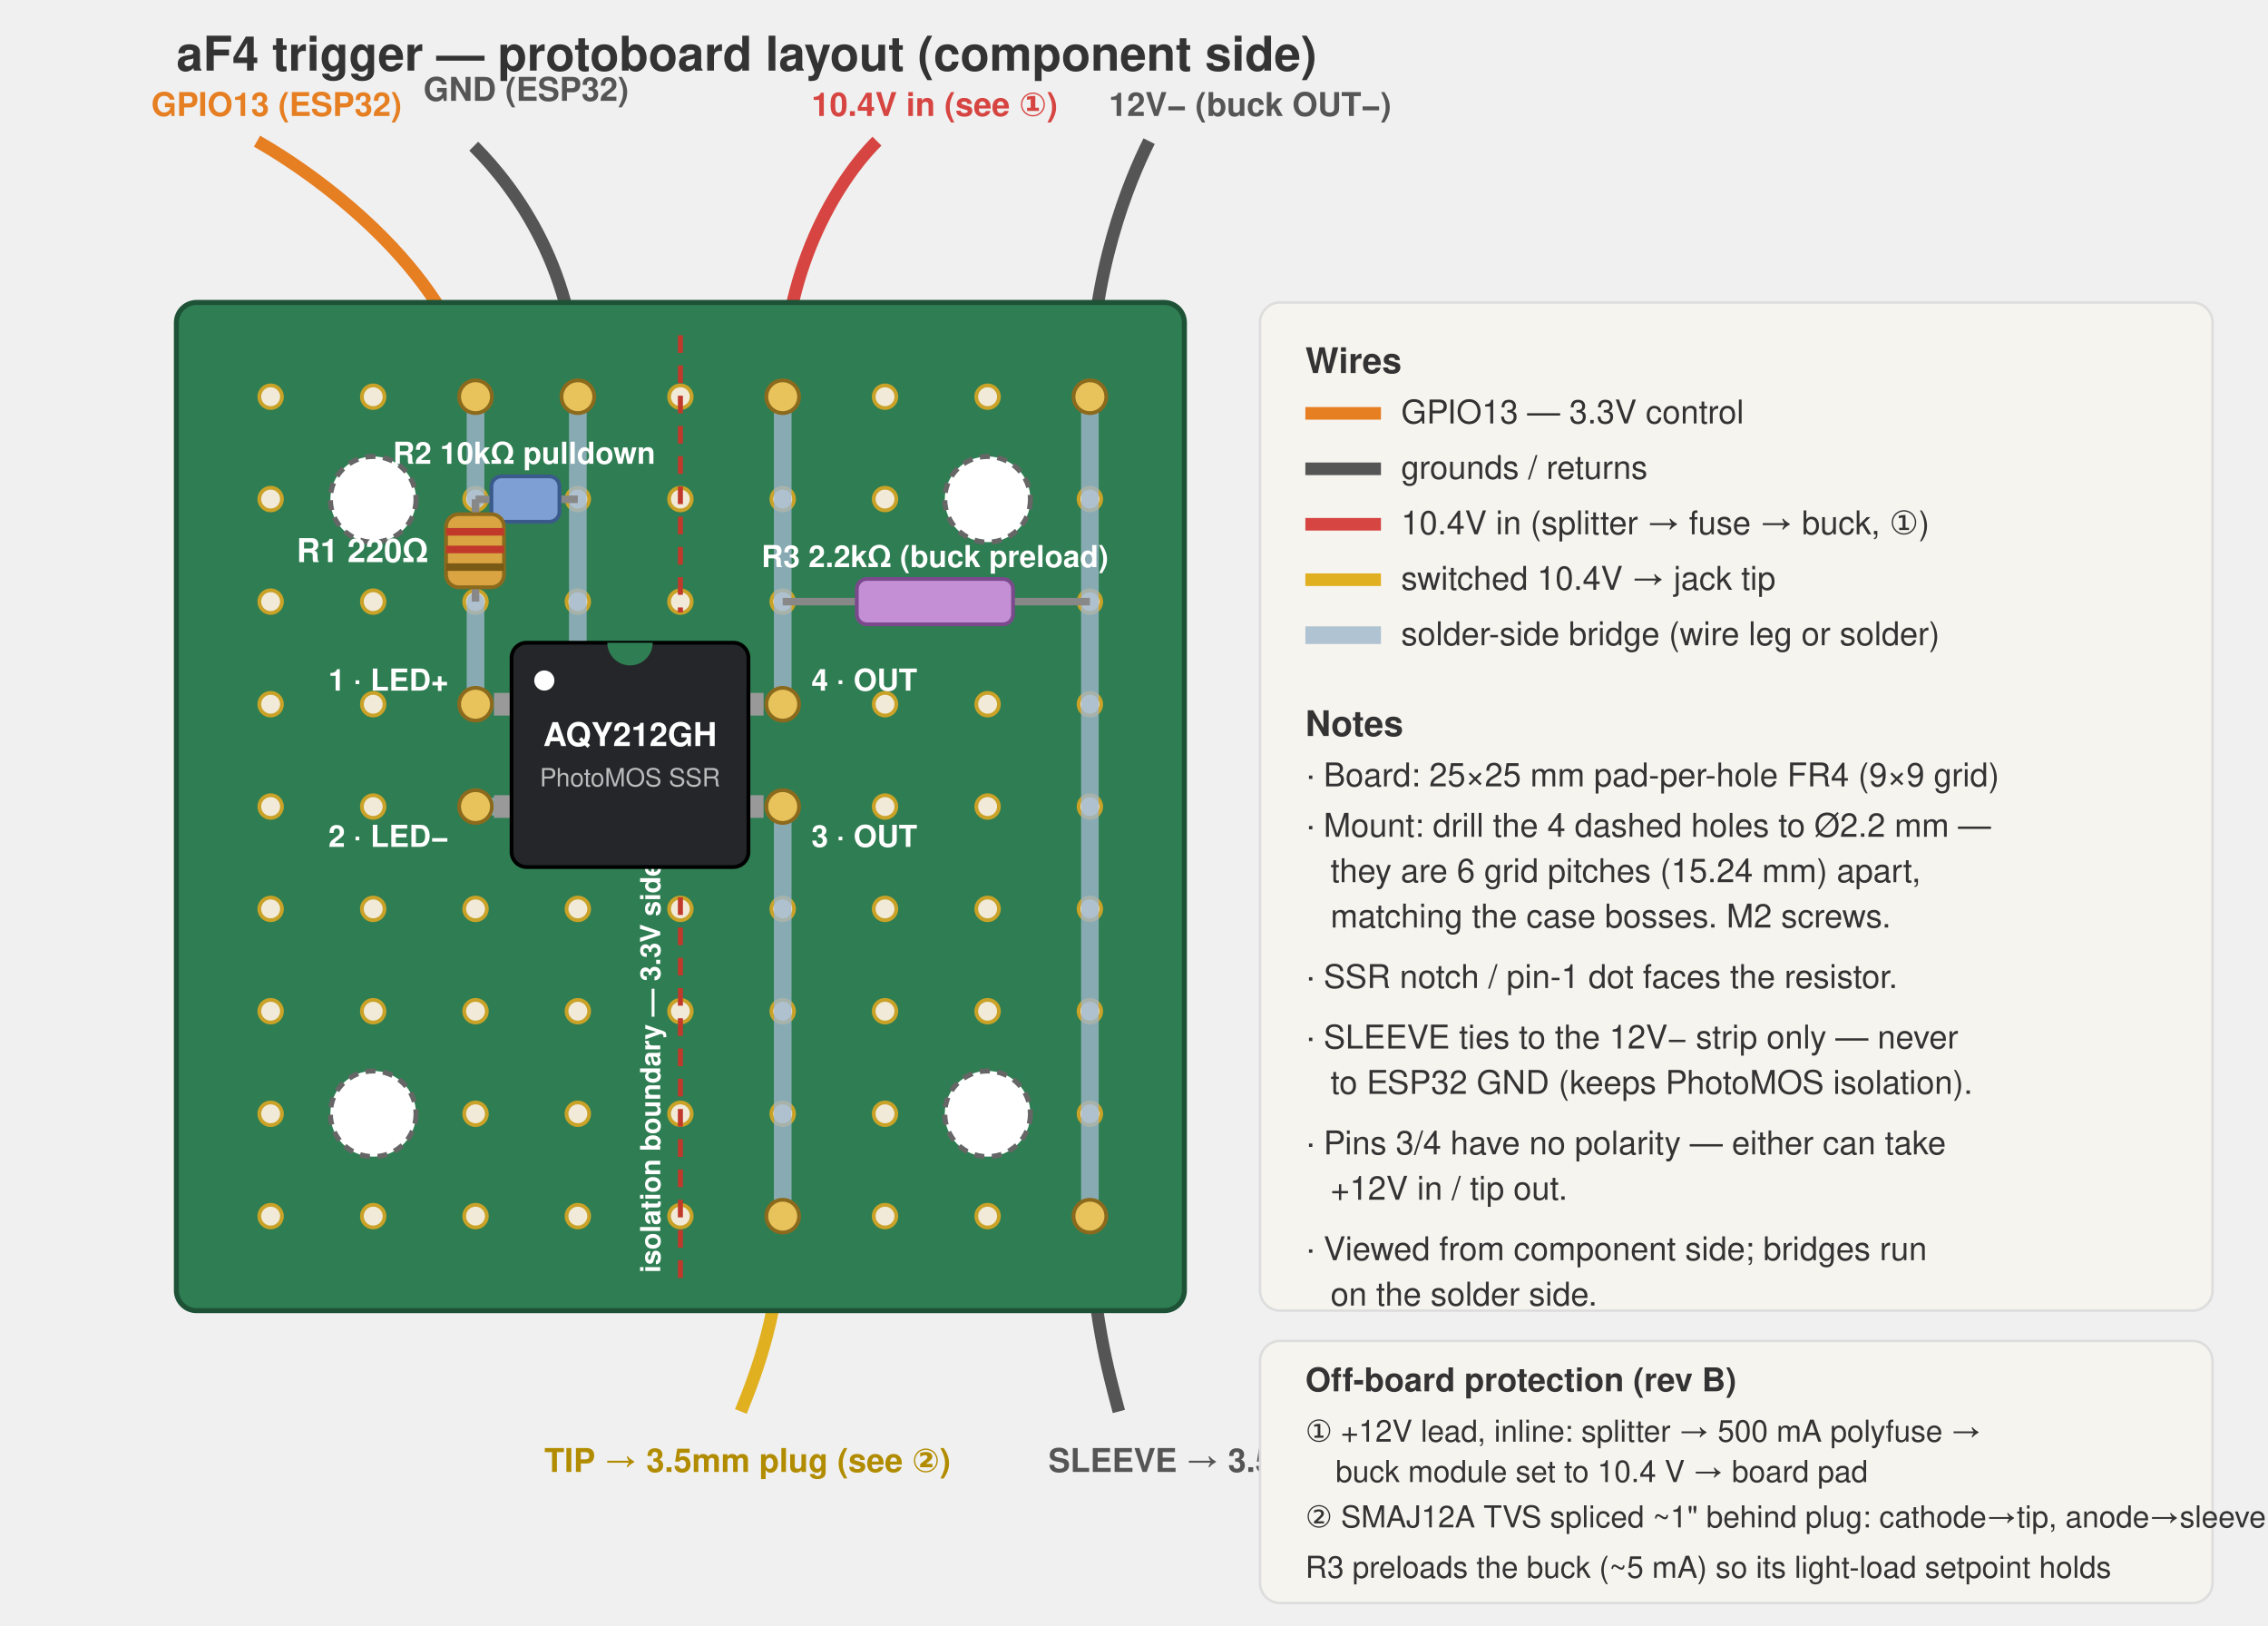
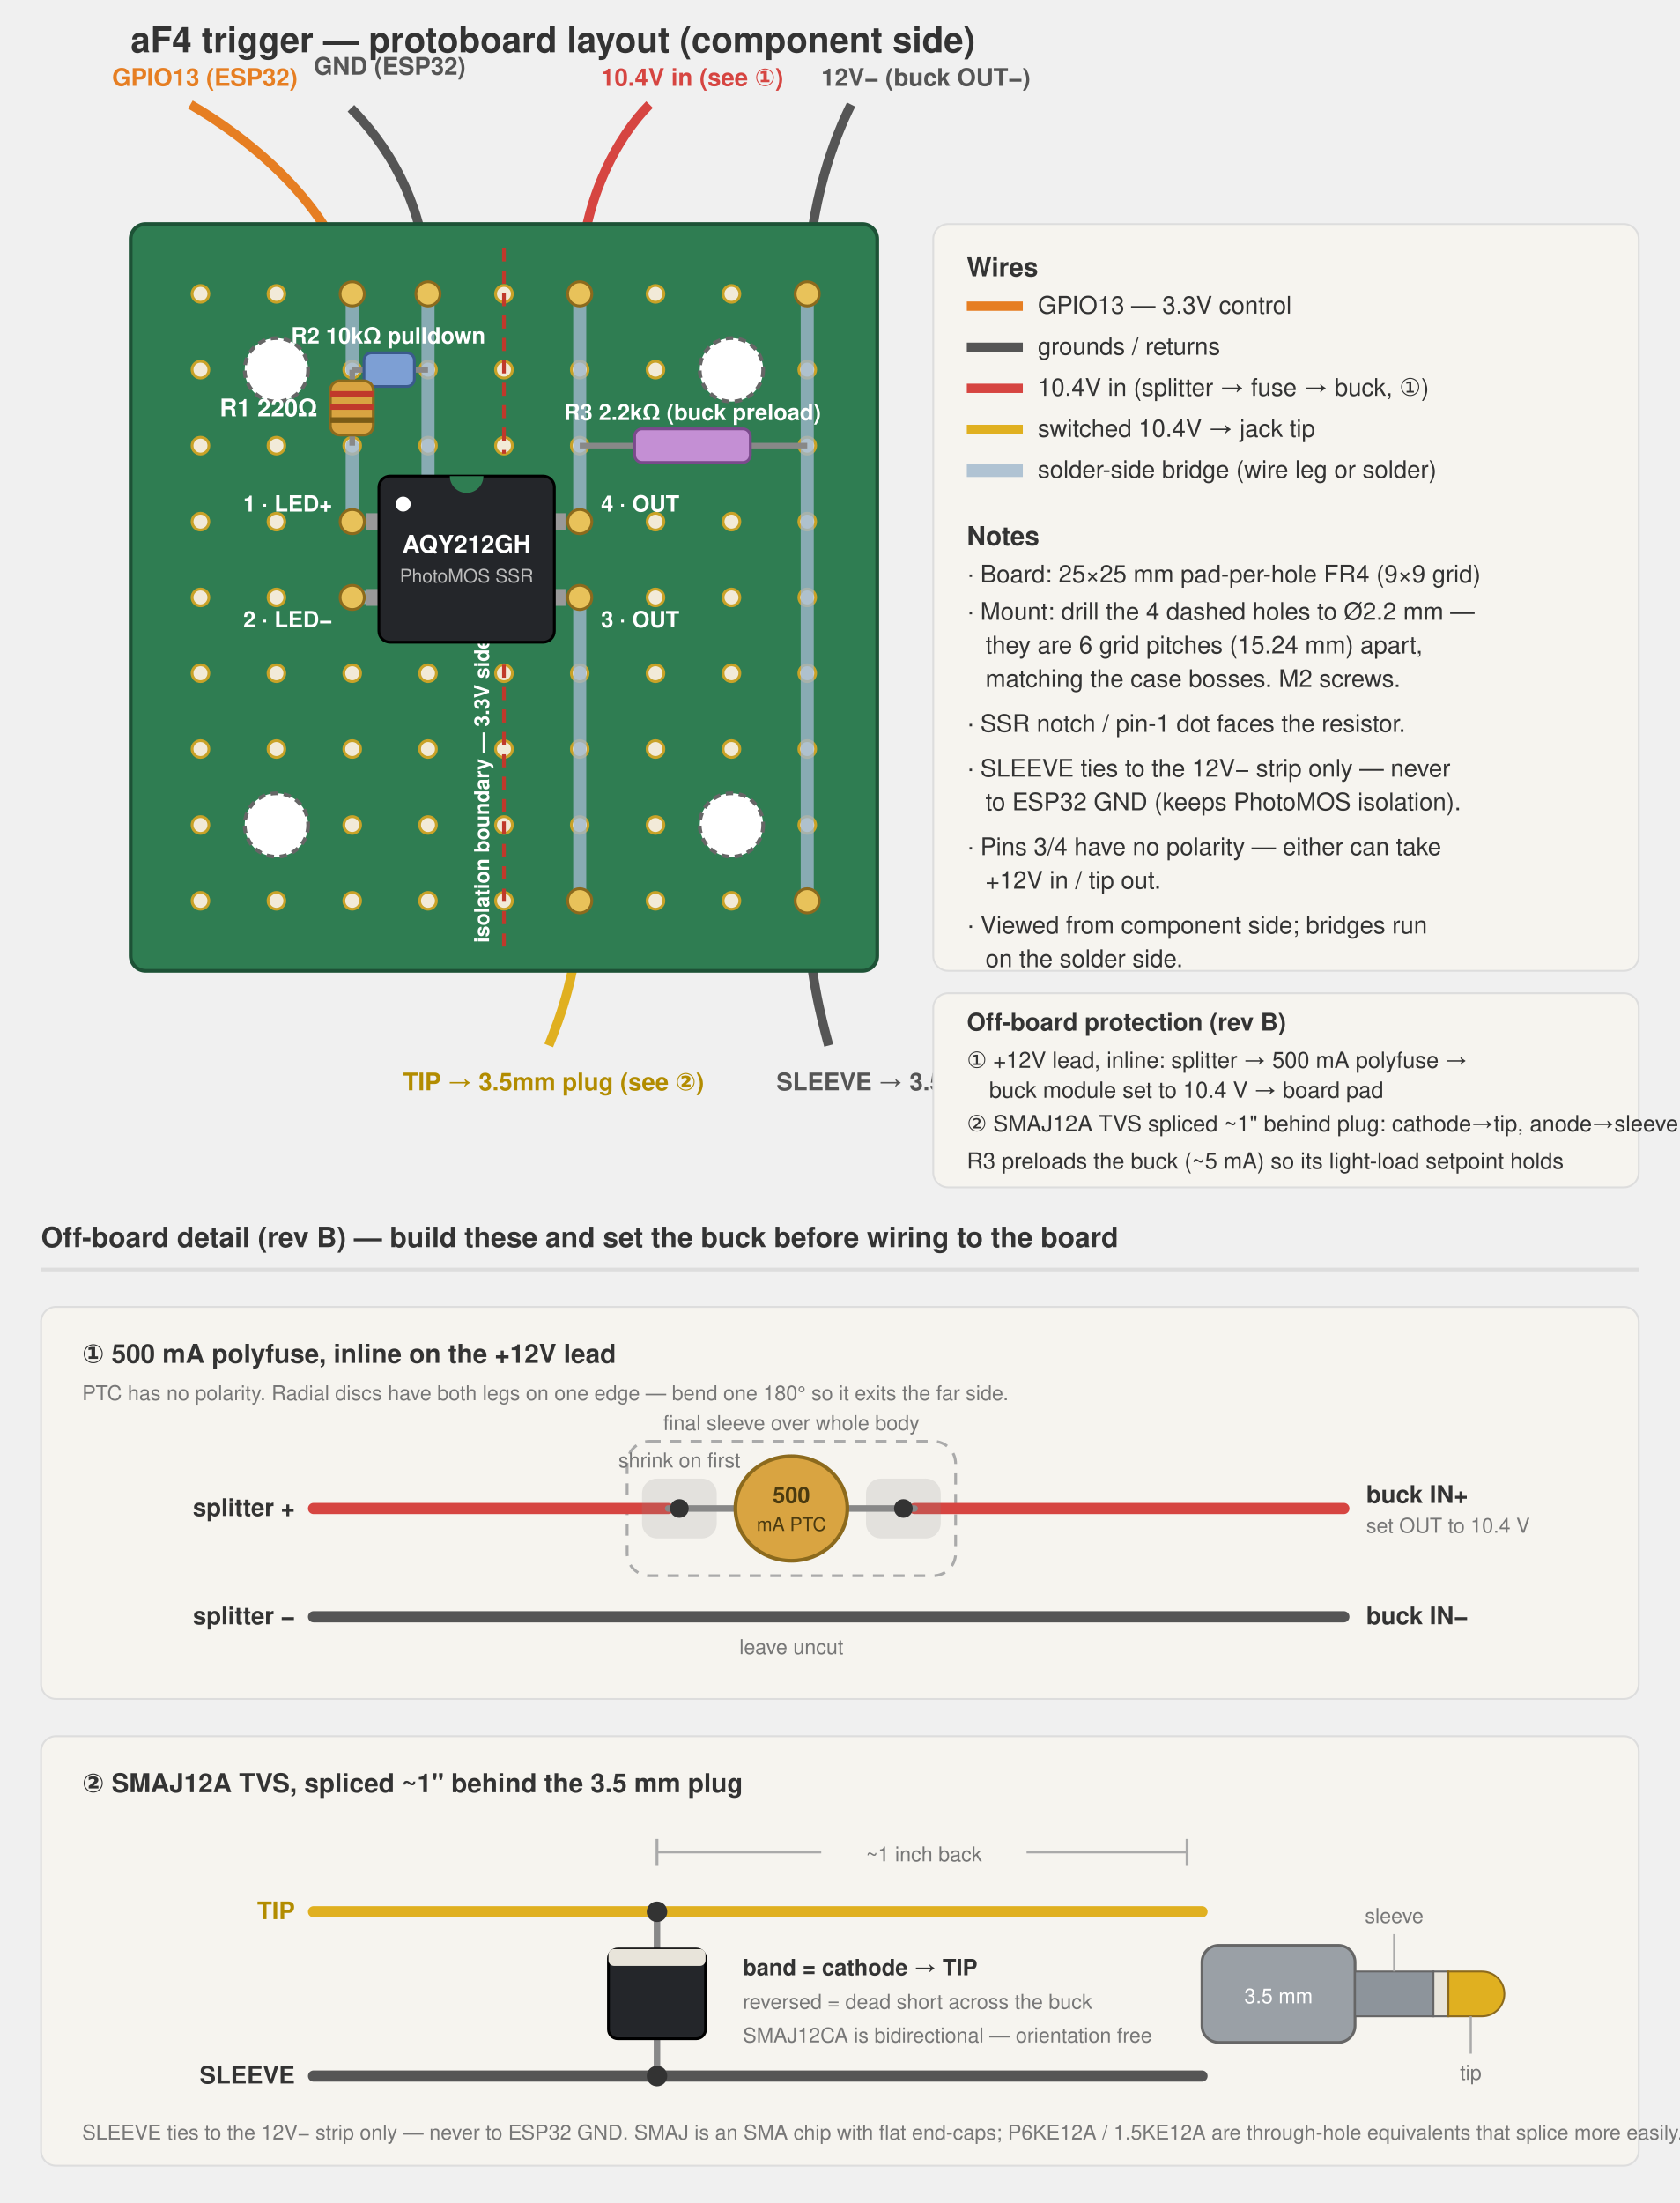
- <svg xmlns="http://www.w3.org/2000/svg" viewBox="0 0 900 645" font-family="Helvetica, Arial, sans-serif">
+ <svg xmlns="http://www.w3.org/2000/svg" viewBox="0 0 900 1180" font-family="Helvetica, Arial, sans-serif">
  <text x="70" y="28" font-size="19" font-weight="bold" fill="#333">aF4 trigger — protoboard layout (component side)</text>
  <path d="M188.7,157.4 C180,110 130,72 102,56" stroke="#e67e22" stroke-width="5" fill="none" />
  <path d="M229.3,157.4 C229,108 205,75 188,58" stroke="#555" stroke-width="5" fill="none" />
  <path d="M310.6,157.4 C310,108 332,72 348,56" stroke="#d64541" stroke-width="5" fill="none" />
  <path d="M432.5,157.4 C433,108 448,72 456,56" stroke="#555" stroke-width="5" fill="none" />
  <path d="M310.6,482.5 C310,520 300,545 294,560" stroke="#e0b020" stroke-width="5" fill="none" />
  <path d="M432.5,482.5 C433,520 440,545 444,560" stroke="#555" stroke-width="5" fill="none" />
  <text x="60" y="46" font-size="13" font-weight="bold" fill="#e67e22">GPIO13 (ESP32)</text>
  <text x="168" y="40" font-size="13" font-weight="bold" fill="#555">GND (ESP32)</text>
  <text x="322" y="46" font-size="13" font-weight="bold" fill="#d64541">10.4V in (see ①)</text>
  <text x="440" y="46" font-size="13" font-weight="bold" fill="#555">12V− (buck OUT−)</text>
  <text x="216" y="584" font-size="13" font-weight="bold" fill="#b28c00">TIP → 3.5mm plug (see ②)</text>
  <text x="416" y="584" font-size="13" font-weight="bold" fill="#555">SLEEVE → 3.5mm plug</text>
  <g font-size="12" fill="#333">
    <rect x="500" y="532" width="378" height="104" rx="8" fill="#f6f4ef" stroke="#ddd" />
    <text x="518" y="552" font-weight="bold" font-size="13">Off-board protection (rev B)</text>
    <text x="518" y="572">① +12V lead, inline: splitter → 500 mA polyfuse →</text>
    <text x="530" y="588">buck module set to 10.4 V → board pad</text>
    <text x="518" y="606">② SMAJ12A TVS spliced ~1" behind plug: cathode→tip, anode→sleeve</text>
    <text x="518" y="626">R3 preloads the buck (~5 mA) so its light-load setpoint holds</text>
  </g>
  <rect x="70" y="120" width="400" height="400" rx="8" fill="#2f7d52" stroke="#1d5236" stroke-width="2" />
  <g fill="#f2ead8" stroke="#c9a227" stroke-width="1.5">
    <g id="row">
      <circle cx="107.4" cy="157.4" r="4.5" />
      <circle cx="148.1" cy="157.4" r="4.5" />
      <circle cx="188.7" cy="157.4" r="4.5" />
      <circle cx="229.3" cy="157.4" r="4.5" />
      <circle cx="270.0" cy="157.4" r="4.5" />
      <circle cx="310.6" cy="157.4" r="4.5" />
      <circle cx="351.2" cy="157.4" r="4.5" />
      <circle cx="391.9" cy="157.4" r="4.5" />
      <circle cx="432.5" cy="157.4" r="4.5" />
    </g>
    <use href="#row" y="40.6" />
    <use href="#row" y="81.3" />
    <use href="#row" y="122.0" />
    <use href="#row" y="162.6" />
    <use href="#row" y="203.2" />
    <use href="#row" y="243.8" />
    <use href="#row" y="284.5" />
    <use href="#row" y="325.1" />
  </g>
  <g fill="#ffffff" stroke="#666" stroke-width="2" stroke-dasharray="4 3">
    <circle cx="148.1" cy="198.1" r="17" />
    <circle cx="391.9" cy="198.1" r="17" />
    <circle cx="148.1" cy="441.9" r="17" />
    <circle cx="391.9" cy="441.9" r="17" />
  </g>
  <g stroke="#9fb7cc" stroke-width="7" stroke-linecap="round" opacity="0.8" fill="none">
    <line x1="188.7" y1="157.4" x2="188.7" y2="198.1" />
    <line x1="188.7" y1="238.7" x2="188.7" y2="279.4" />
    <polyline points="229.3,157.4 229.3,320 188.7,320" />
    <line x1="310.6" y1="157.4" x2="310.6" y2="279.4" />
    <line x1="310.6" y1="320" x2="310.6" y2="482.5" />
    <line x1="432.5" y1="157.4" x2="432.5" y2="482.5" />
  </g>
  <line x1="270" y1="133" x2="270" y2="243" stroke="#c0392b" stroke-width="2" stroke-dasharray="7 5" />
  <line x1="270" y1="356" x2="270" y2="508" stroke="#c0392b" stroke-width="2" stroke-dasharray="7 5" />
  <text x="262" y="505" font-size="11" font-weight="bold" fill="#ffffff" transform="rotate(-90 262 505)">isolation boundary — 3.3V side | 12V side</text>
  <line x1="188.7" y1="198.1" x2="195" y2="198.1" stroke="#888" stroke-width="3" />
  <line x1="222" y1="198.1" x2="229.3" y2="198.1" stroke="#888" stroke-width="3" />
  <rect x="195" y="189" width="27" height="18" rx="4" fill="#7d9fd4" stroke="#3a5a8c" stroke-width="1.5" />
  <text x="208" y="184" font-size="12" font-weight="bold" fill="#ffffff" text-anchor="middle">R2 10kΩ pulldown</text>
  <line x1="310.6" y1="238.7" x2="340" y2="238.7" stroke="#888" stroke-width="3" />
  <line x1="402" y1="238.7" x2="432.5" y2="238.7" stroke="#888" stroke-width="3" />
  <rect x="340" y="229.7" width="62" height="18" rx="4" fill="#c48fd4" stroke="#7a4a8c" stroke-width="1.5" />
  <text x="371" y="225" font-size="12" font-weight="bold" fill="#ffffff" text-anchor="middle">R3 2.2kΩ (buck preload)</text>
  <line x1="188.7" y1="198.1" x2="188.7" y2="204" stroke="#888" stroke-width="3" />
  <line x1="188.7" y1="233" x2="188.7" y2="238.7" stroke="#888" stroke-width="3" />
  <rect x="177" y="204" width="23" height="29" rx="5" fill="#d9a441" stroke="#8c6a1d" stroke-width="1.5" />
  <line x1="177" y1="211" x2="200" y2="211" stroke="#c0392b" stroke-width="3" />
  <line x1="177" y1="218" x2="200" y2="218" stroke="#c0392b" stroke-width="3" />
  <line x1="177" y1="225" x2="200" y2="225" stroke="#7a5b16" stroke-width="3" />
  <text x="170" y="223" font-size="13" font-weight="bold" fill="#ffffff" text-anchor="end">R1 220Ω</text>
  <g fill="#e8c25a" stroke="#8c6a1d" stroke-width="1.5">
    <circle cx="188.7" cy="279.4" r="6.5" />
    <circle cx="188.7" cy="320" r="6.5" />
    <circle cx="310.6" cy="279.4" r="6.5" />
    <circle cx="310.6" cy="320" r="6.5" />
  </g>
  <g stroke="#999" stroke-width="9">
    <line x1="196" y1="279.4" x2="204" y2="279.4" />
    <line x1="196" y1="320" x2="204" y2="320" />
    <line x1="295" y1="279.4" x2="303" y2="279.4" />
    <line x1="295" y1="320" x2="303" y2="320" />
  </g>
  <rect x="203" y="255" width="94" height="89" rx="6" fill="#24262a" stroke="#000" stroke-width="1.5" />
  <path d="M241,255 a9,9 0 0 0 18,0 z" fill="#2f7d52" />
  <circle cx="216" cy="270" r="4" fill="#fff" />
  <text x="250" y="296" font-size="13" font-weight="bold" fill="#fff" text-anchor="middle">AQY212GH</text>
  <text x="250" y="312" font-size="10" fill="#bbb" text-anchor="middle">PhotoMOS SSR</text>
  <text x="178" y="274" font-size="12" font-weight="bold" fill="#fff" text-anchor="end">1 · LED+</text>
  <text x="178" y="336" font-size="12" font-weight="bold" fill="#fff" text-anchor="end">2 · LED−</text>
  <text x="322" y="274" font-size="12" font-weight="bold" fill="#fff">4 · OUT</text>
  <text x="322" y="336" font-size="12" font-weight="bold" fill="#fff">3 · OUT</text>
  <g fill="#e8c25a" stroke="#8c6a1d" stroke-width="1.5">
    <circle cx="188.7" cy="157.4" r="6.5" />
    <circle cx="229.3" cy="157.4" r="6.5" />
    <circle cx="310.6" cy="157.4" r="6.5" />
    <circle cx="432.5" cy="157.4" r="6.5" />
    <circle cx="310.6" cy="482.5" r="6.5" />
    <circle cx="432.5" cy="482.5" r="6.5" />
  </g>
  <g font-size="13" fill="#333">
    <rect x="500" y="120" width="378" height="400" rx="8" fill="#f6f4ef" stroke="#ddd" />
    <text x="518" y="148" font-weight="bold" font-size="14">Wires</text>
    <line x1="518" y1="164" x2="548" y2="164" stroke="#e67e22" stroke-width="5" />
    <text x="556" y="168">GPIO13 — 3.3V control</text>
    <line x1="518" y1="186" x2="548" y2="186" stroke="#555" stroke-width="5" />
    <text x="556" y="190">grounds / returns</text>
    <line x1="518" y1="208" x2="548" y2="208" stroke="#d64541" stroke-width="5" />
    <text x="556" y="212">10.4V in (splitter → fuse → buck, ①)</text>
    <line x1="518" y1="230" x2="548" y2="230" stroke="#e0b020" stroke-width="5" />
    <text x="556" y="234">switched 10.4V → jack tip</text>
    <line x1="518" y1="252" x2="548" y2="252" stroke="#9fb7cc" stroke-width="7" opacity="0.8" />
    <text x="556" y="256">solder-side bridge (wire leg or solder)</text>
    <text x="518" y="292" font-weight="bold" font-size="14">Notes</text>
    <text x="518" y="312">· Board: 25×25 mm pad-per-hole FR4 (9×9 grid)</text>
    <text x="518" y="332">· Mount: drill the 4 dashed holes to Ø2.2 mm —</text>
    <text x="528" y="350">they are 6 grid pitches (15.24 mm) apart,</text>
    <text x="528" y="368">matching the case bosses. M2 screws.</text>
    <text x="518" y="392">· SSR notch / pin-1 dot faces the resistor.</text>
    <text x="518" y="416">· SLEEVE ties to the 12V− strip only — never</text>
    <text x="528" y="434">to ESP32 GND (keeps PhotoMOS isolation).</text>
    <text x="518" y="458">· Pins 3/4 have no polarity — either can take</text>
    <text x="528" y="476">+12V in / tip out.</text>
    <text x="518" y="500">· Viewed from component side; bridges run</text>
    <text x="528" y="518">on the solder side.</text>
  </g>
+   <line x1="22" y1="680" x2="878" y2="680" stroke="#ddd" stroke-width="2" />
+   <text x="22" y="668" font-size="15" font-weight="bold" fill="#333">Off-board detail (rev B) — build these and set the buck before wiring to the board</text>
+   <rect x="22" y="700" width="856" height="210" rx="8" fill="#f6f4ef" stroke="#ddd" />
+   <text x="44" y="730" font-size="14" font-weight="bold" fill="#333">① 500 mA polyfuse, inline on the +12V lead</text>
+   <rect x="336" y="772" width="176" height="72" rx="12" fill="none" stroke="#aaa" stroke-width="1.5" stroke-dasharray="6 5" />
+   <text x="424" y="766" font-size="11" fill="#777" text-anchor="middle">final sleeve over whole body</text>
+   <line x1="168" y1="808" x2="358" y2="808" stroke="#d64541" stroke-width="6" stroke-linecap="round" />
+   <line x1="490" y1="808" x2="720" y2="808" stroke="#d64541" stroke-width="6" stroke-linecap="round" />
+   <line x1="358" y1="808" x2="396" y2="808" stroke="#888" stroke-width="3.5" stroke-linecap="round" />
+   <line x1="452" y1="808" x2="490" y2="808" stroke="#888" stroke-width="3.5" stroke-linecap="round" />
+   <rect x="344" y="792" width="40" height="32" rx="8" fill="#888" opacity="0.18" />
+   <rect x="464" y="792" width="40" height="32" rx="8" fill="#888" opacity="0.18" />
+   <text x="364" y="786" font-size="11" fill="#777" text-anchor="middle">shrink on first</text>
+   <circle cx="364" cy="808" r="5" fill="#333" />
+   <circle cx="484" cy="808" r="5" fill="#333" />
+   <ellipse cx="424" cy="808" rx="30" ry="28" fill="#d9a441" stroke="#8c6a1d" stroke-width="2" />
+   <text x="424" y="805" font-size="12" font-weight="bold" fill="#4a3a10" text-anchor="middle">500</text>
+   <text x="424" y="820" font-size="10" fill="#4a3a10" text-anchor="middle">mA PTC</text>
+   <line x1="168" y1="866" x2="720" y2="866" stroke="#555" stroke-width="6" stroke-linecap="round" />
+   <text x="424" y="886" font-size="11" fill="#777" text-anchor="middle">leave uncut</text>
+   <text x="158" y="812" font-size="13" font-weight="bold" fill="#333" text-anchor="end">splitter +</text>
+   <text x="158" y="870" font-size="13" font-weight="bold" fill="#333" text-anchor="end">splitter −</text>
+   <text x="732" y="805" font-size="13" font-weight="bold" fill="#333">buck IN+</text>
+   <text x="732" y="821" font-size="11" fill="#777">set OUT to 10.4 V</text>
+   <text x="732" y="870" font-size="13" font-weight="bold" fill="#333">buck IN−</text>
+   <text x="44" y="750" font-size="11" fill="#777">PTC has no polarity. Radial discs have both legs on one edge — bend one 180° so it exits the far side.</text>
+   <rect x="22" y="930" width="856" height="230" rx="8" fill="#f6f4ef" stroke="#ddd" />
+   <text x="44" y="960" font-size="14" font-weight="bold" fill="#333">② SMAJ12A TVS, spliced ~1" behind the 3.5 mm plug</text>
+   <line x1="352" y1="992" x2="636" y2="992" stroke="#aaa" stroke-width="1.5" />
+   <line x1="352" y1="985" x2="352" y2="999" stroke="#aaa" stroke-width="1.5" />
+   <line x1="636" y1="985" x2="636" y2="999" stroke="#aaa" stroke-width="1.5" />
+   <rect x="440" y="982" width="110" height="20" fill="#f6f4ef" />
+   <text x="495" y="997" font-size="11" fill="#777" text-anchor="middle">~1 inch back</text>
+   <line x1="168" y1="1024" x2="644" y2="1024" stroke="#e0b020" stroke-width="6" stroke-linecap="round" />
+   <line x1="168" y1="1112" x2="644" y2="1112" stroke="#555" stroke-width="6" stroke-linecap="round" />
+   <text x="158" y="1028" font-size="13" font-weight="bold" fill="#b28c00" text-anchor="end">TIP</text>
+   <text x="158" y="1116" font-size="13" font-weight="bold" fill="#333" text-anchor="end">SLEEVE</text>
+   <line x1="352" y1="1024" x2="352" y2="1044" stroke="#888" stroke-width="3.5" stroke-linecap="round" />
+   <line x1="352" y1="1092" x2="352" y2="1112" stroke="#888" stroke-width="3.5" stroke-linecap="round" />
+   <circle cx="352" cy="1024" r="5.5" fill="#333" />
+   <circle cx="352" cy="1112" r="5.5" fill="#333" />
+   <rect x="326" y="1044" width="52" height="48" rx="5" fill="#24262a" stroke="#000" stroke-width="1.5" />
+   <rect x="326" y="1044" width="52" height="9" rx="3" fill="#e8e4da" />
+   <text x="398" y="1058" font-size="12" font-weight="bold" fill="#333">band = cathode → TIP</text>
+   <text x="398" y="1076" font-size="11" fill="#777">reversed = dead short across the buck</text>
+   <text x="398" y="1094" font-size="11" fill="#777">SMAJ12CA is bidirectional — orientation free</text>
+   <rect x="644" y="1042" width="82" height="52" rx="9" fill="#9aa0a6" stroke="#666" stroke-width="1.5" />
+   <text x="685" y="1073" font-size="11" fill="#fff" text-anchor="middle">3.5 mm</text>
+   <rect x="726" y="1056" width="42" height="24" fill="#8d949b" stroke="#666" stroke-width="1" />
+   <rect x="768" y="1056" width="8" height="24" fill="#e8e4da" stroke="#666" stroke-width="1" />
+   <path d="M776,1056 h18 a12,12 0 0 1 0,24 h-18 z" fill="#e0b020" stroke="#8c6a1d" stroke-width="1" />
+   <line x1="747" y1="1056" x2="747" y2="1036" stroke="#aaa" stroke-width="1.2" />
+   <text x="747" y="1030" font-size="11" fill="#777" text-anchor="middle">sleeve</text>
+   <line x1="788" y1="1080" x2="788" y2="1100" stroke="#aaa" stroke-width="1.2" />
+   <text x="788" y="1114" font-size="11" fill="#777" text-anchor="middle">tip</text>
+   <text x="44" y="1146" font-size="11" fill="#777">SLEEVE ties to the 12V− strip only — never to ESP32 GND. SMAJ is an SMA chip with flat end-caps; P6KE12A / 1.5KE12A are through-hole equivalents that splice more easily.</text>
</svg>
